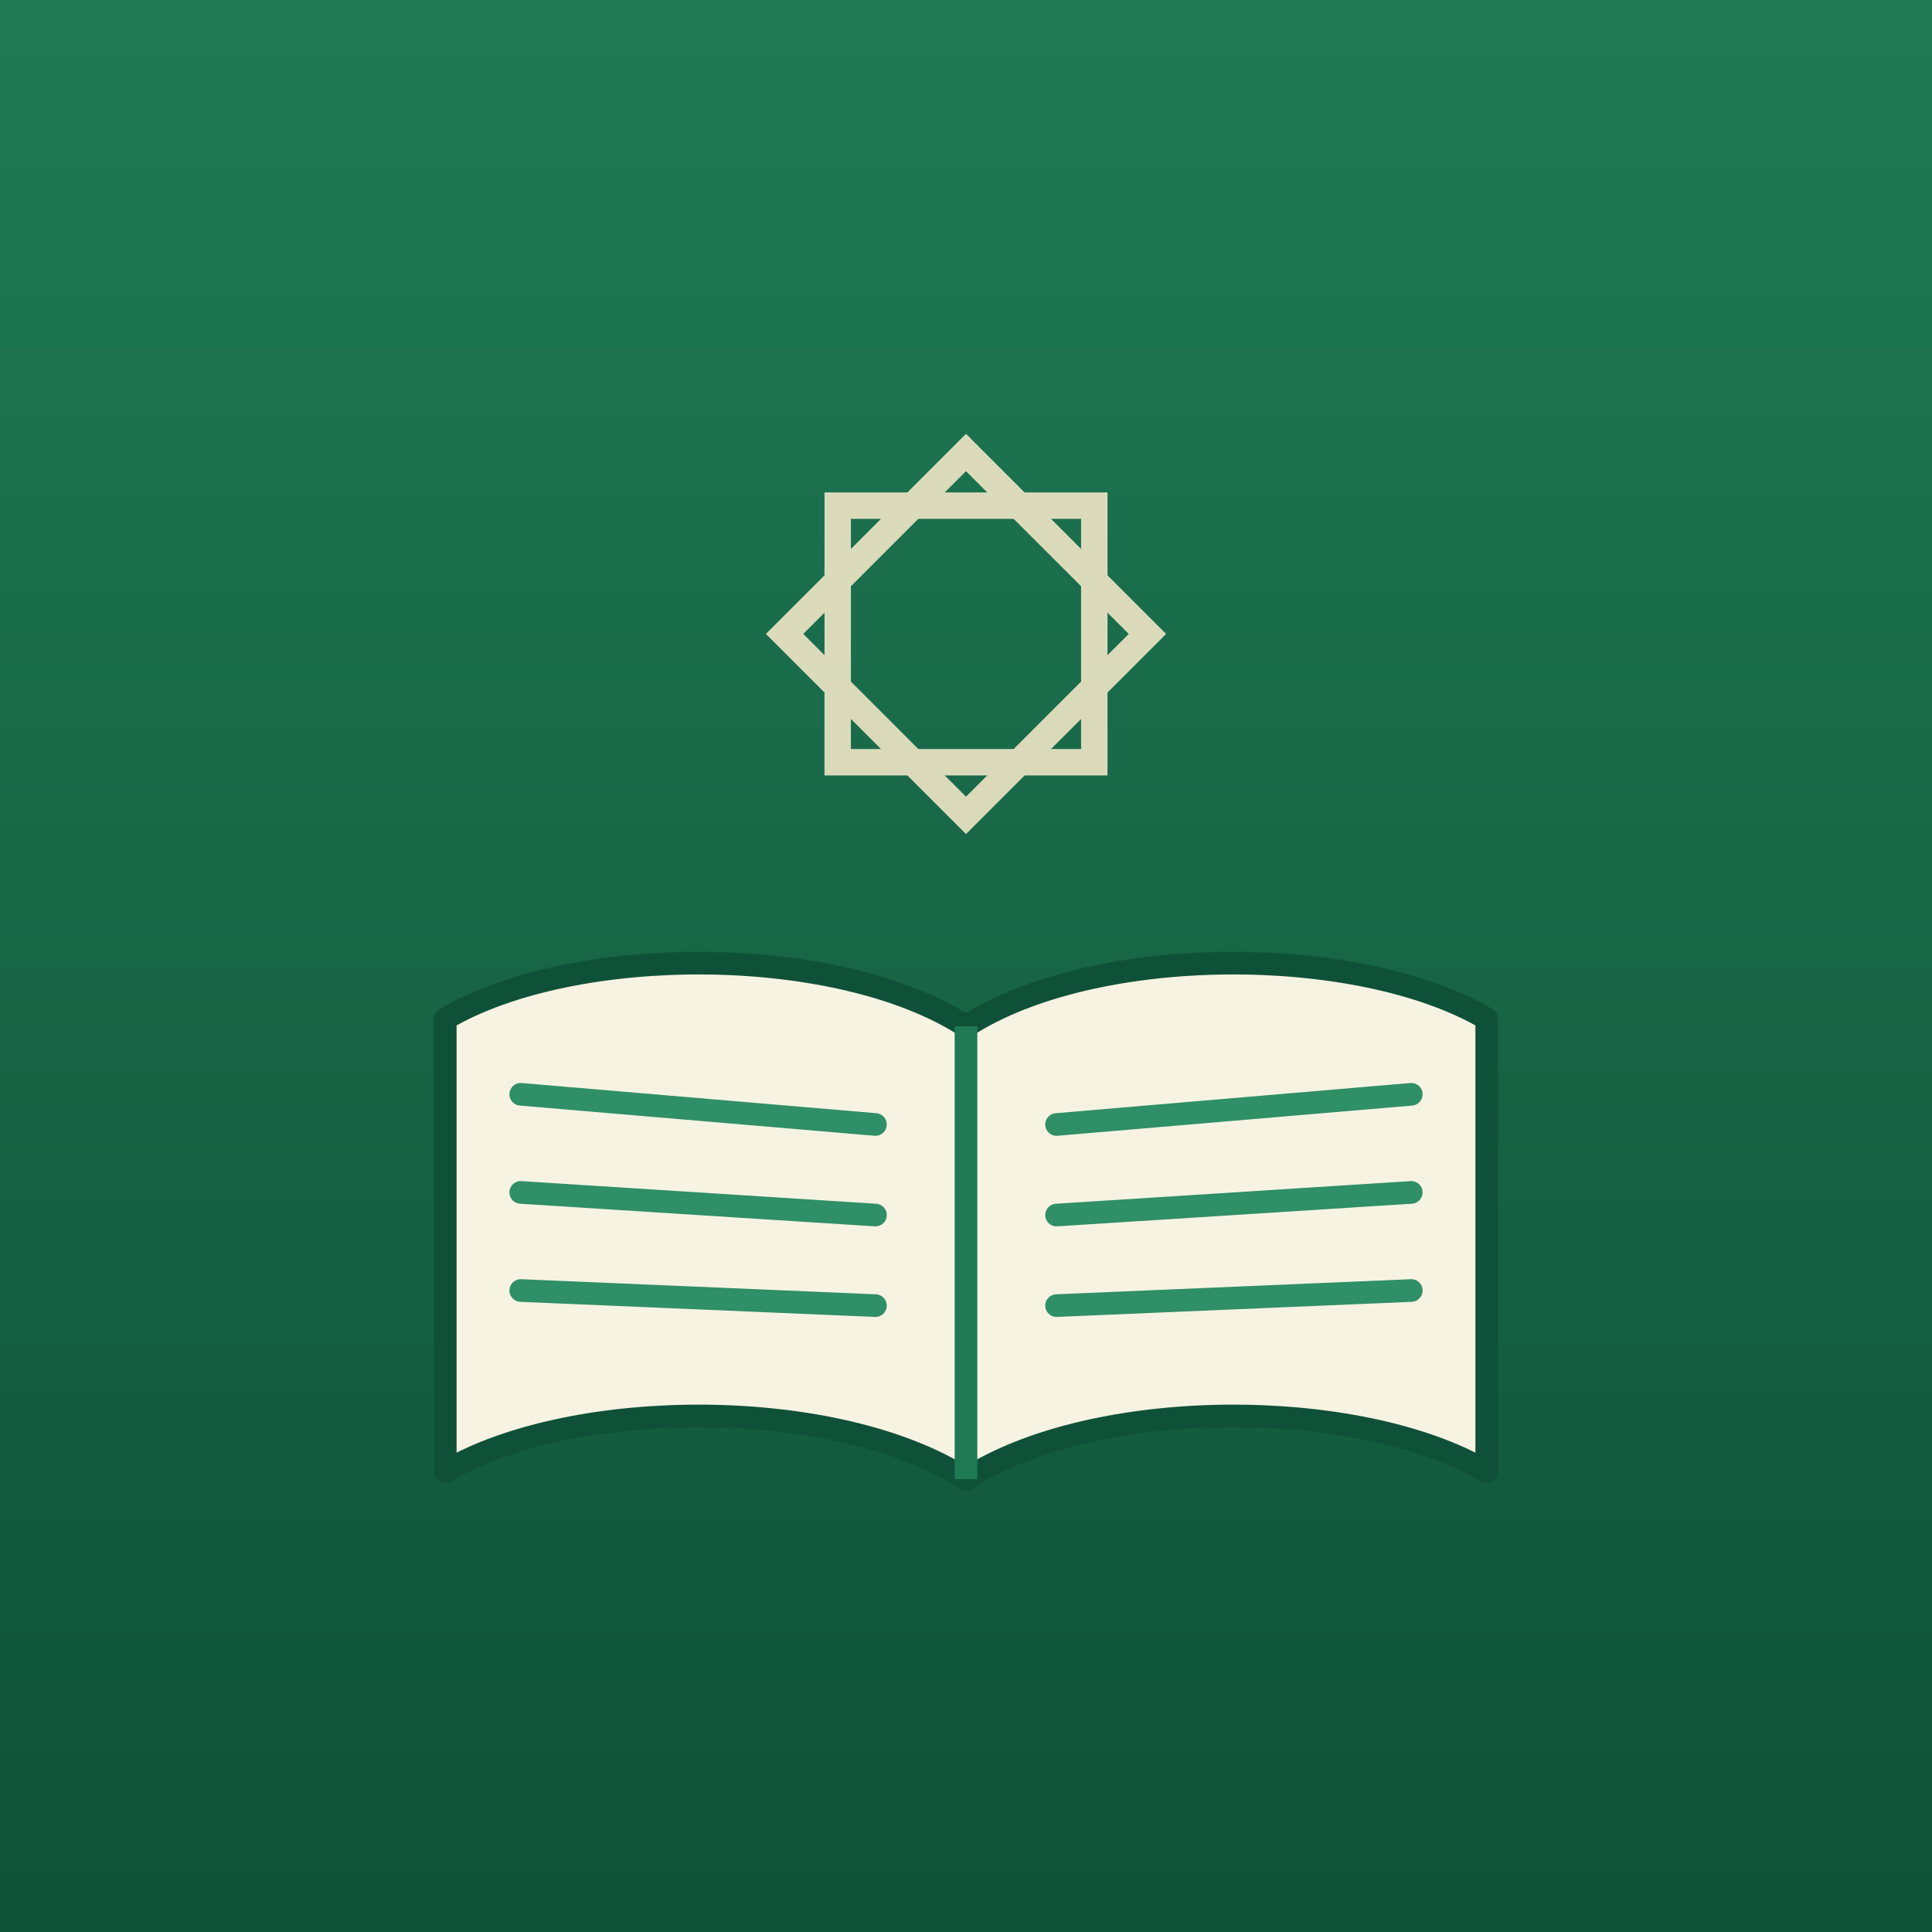
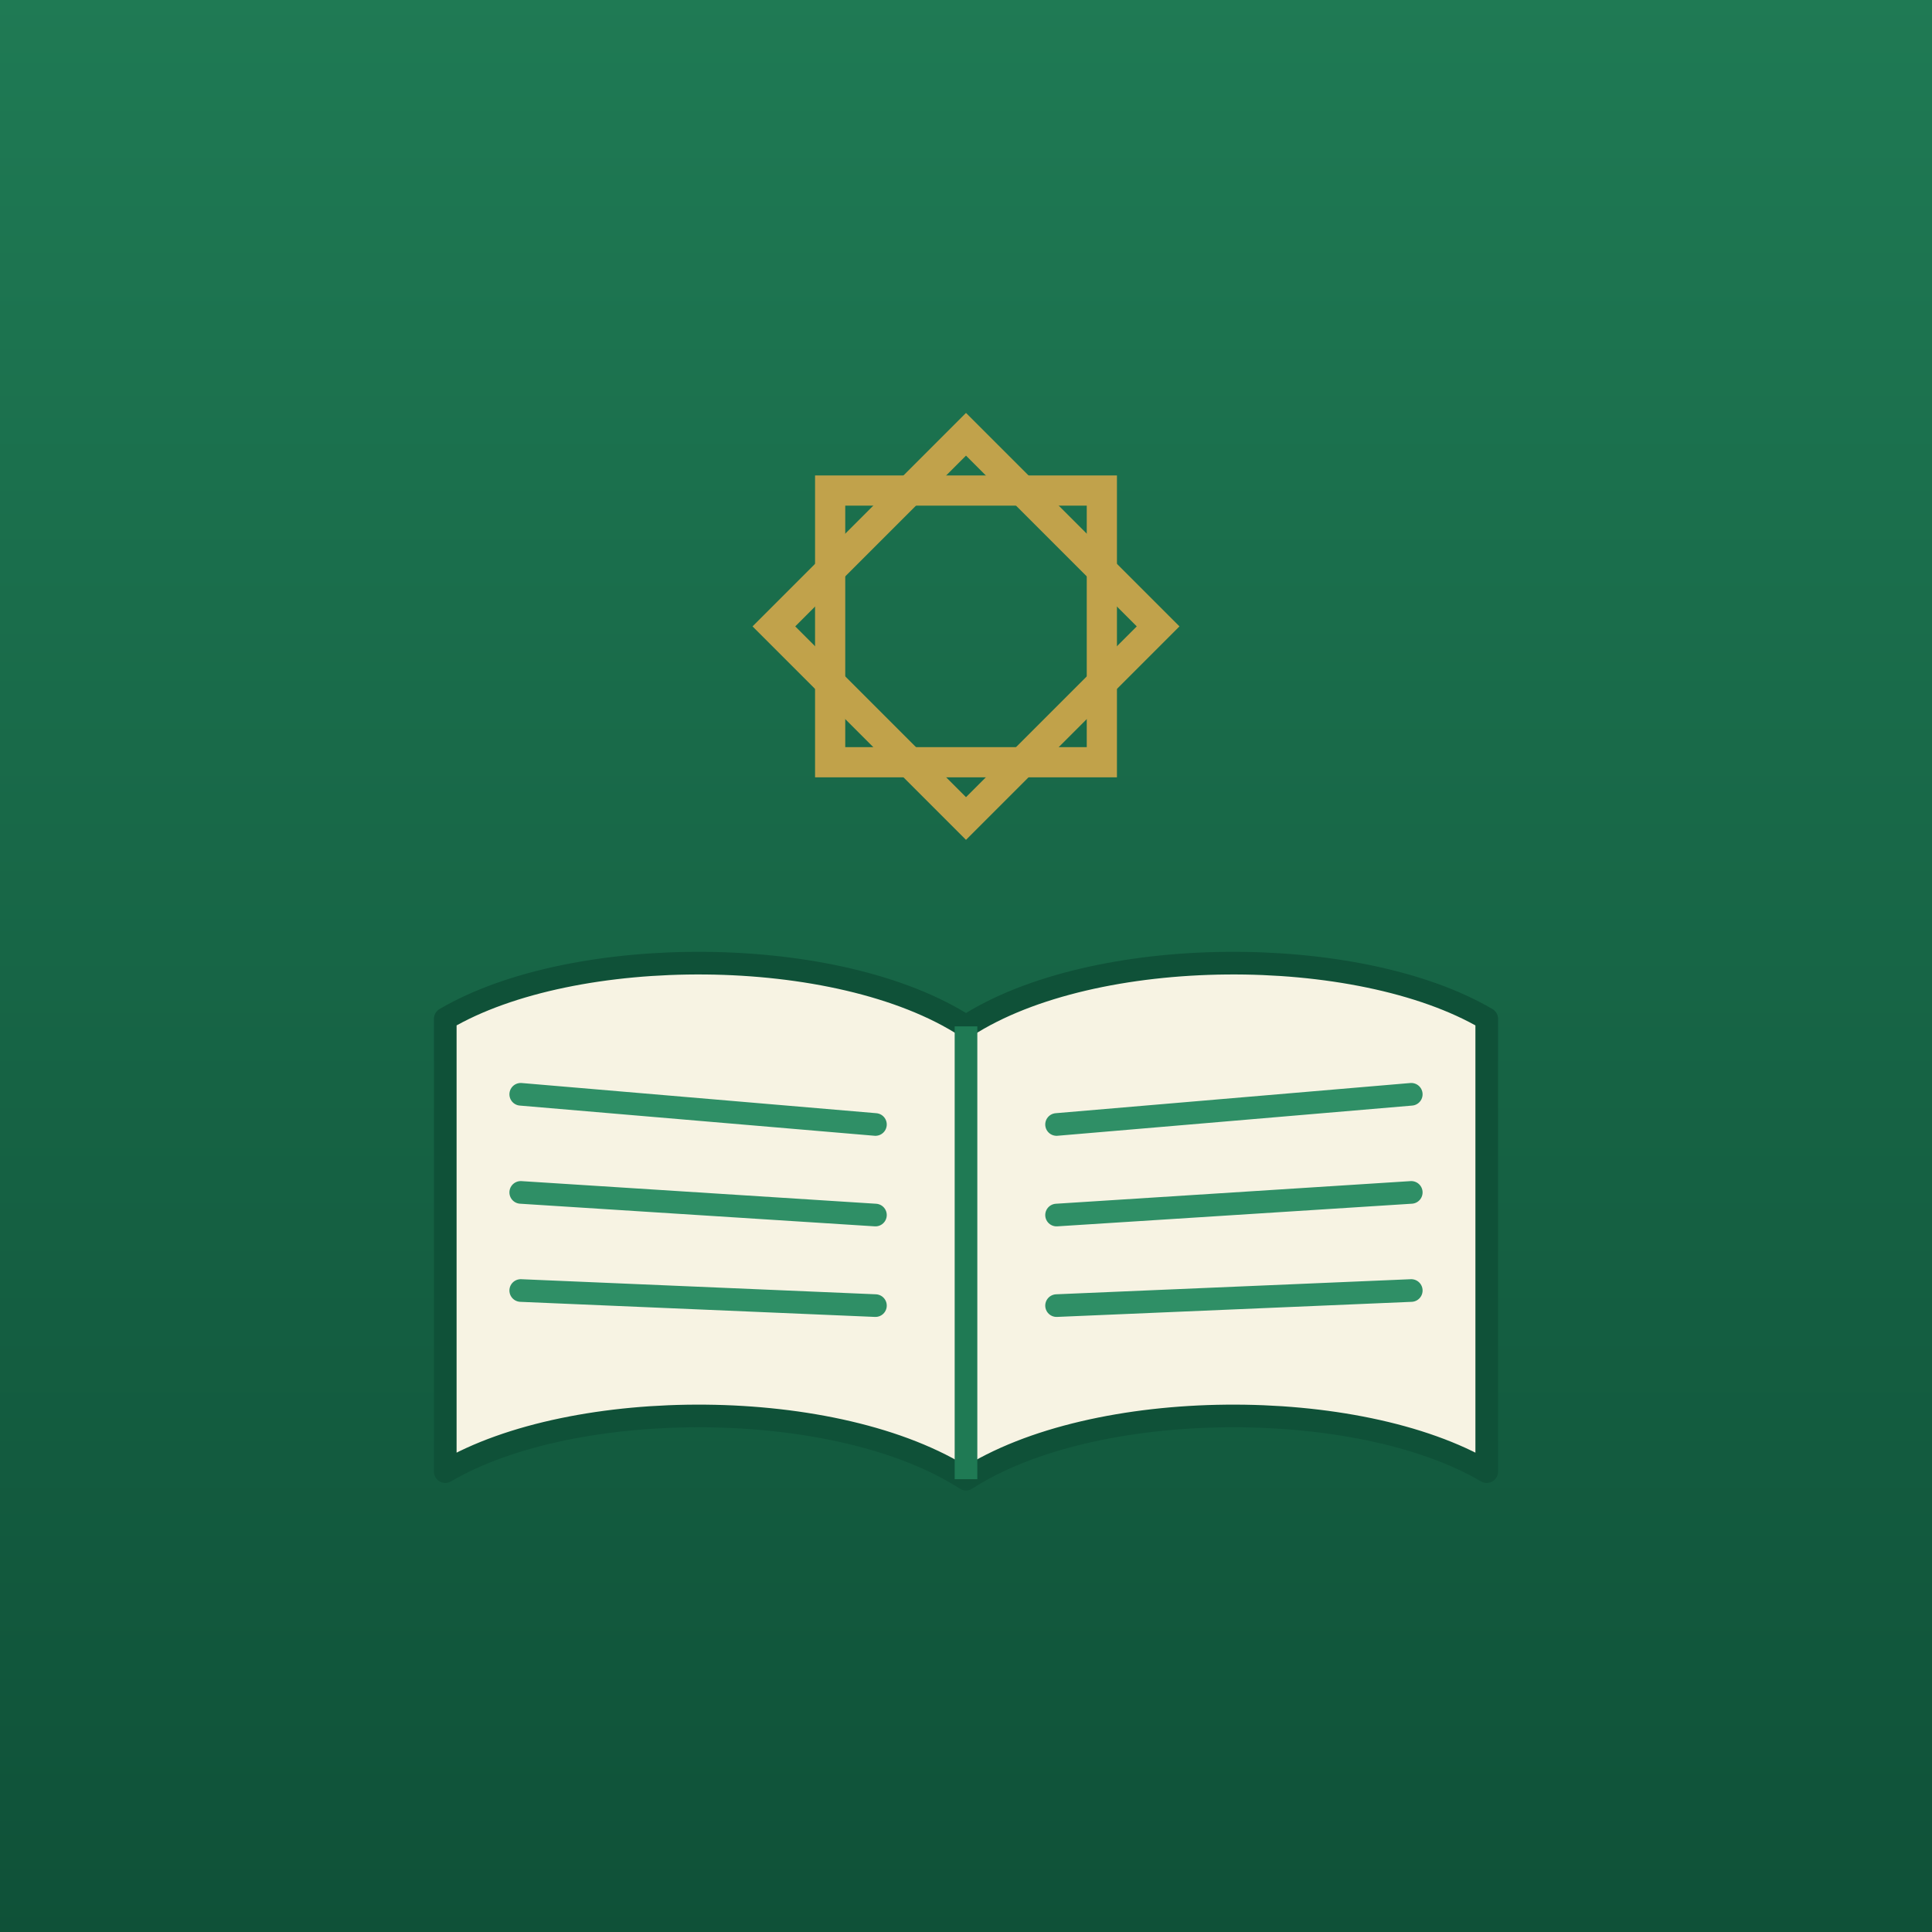
<svg xmlns="http://www.w3.org/2000/svg" viewBox="0 0 512 512" width="512" height="512">
  <defs>
    <linearGradient id="bg" x1="0" y1="0" x2="0" y2="1">
      <stop offset="0" stop-color="#1f7a54" />
      <stop offset="1" stop-color="#0f5138" />
    </linearGradient>
  </defs>
  <rect width="512" height="512" fill="url(#bg)" />
-   <g transform="translate(256 168)" fill="none" stroke="#efe7c8" stroke-width="7" opacity="0.9">
-     <rect x="-34" y="-34" width="68" height="68" transform="rotate(0)" />
-     <rect x="-34" y="-34" width="68" height="68" transform="rotate(45)" />
+   <g transform="translate(256 166)" fill="none" stroke="#c9a54a" stroke-width="8" opacity="0.95">
+     <rect x="-36" y="-36" width="72" height="72" transform="rotate(0)" />
+     <rect x="-36" y="-36" width="72" height="72" transform="rotate(45)" />
  </g>
  <g transform="translate(256 316)">
    <path d="M0 -44 C -34 -66 -104 -66 -138 -46 L -138 74 C -104 54 -34 54 0 76 C 34 54 104 54 138 74 L 138 -46 C 104 -66 34 -66 0 -44 Z" fill="#f7f3e3" stroke="#0f5138" stroke-width="6" stroke-linejoin="round" />
    <line x1="0" y1="-44" x2="0" y2="76" stroke="#1f7a54" stroke-width="6" />
    <g stroke="#2f8f66" stroke-width="6" stroke-linecap="round">
      <line x1="-118" y1="-26" x2="-24" y2="-18" />
      <line x1="-118" y1="0" x2="-24" y2="6" />
      <line x1="-118" y1="26" x2="-24" y2="30" />
      <line x1="24" y1="-18" x2="118" y2="-26" />
      <line x1="24" y1="6" x2="118" y2="0" />
      <line x1="24" y1="30" x2="118" y2="26" />
    </g>
  </g>
</svg>
